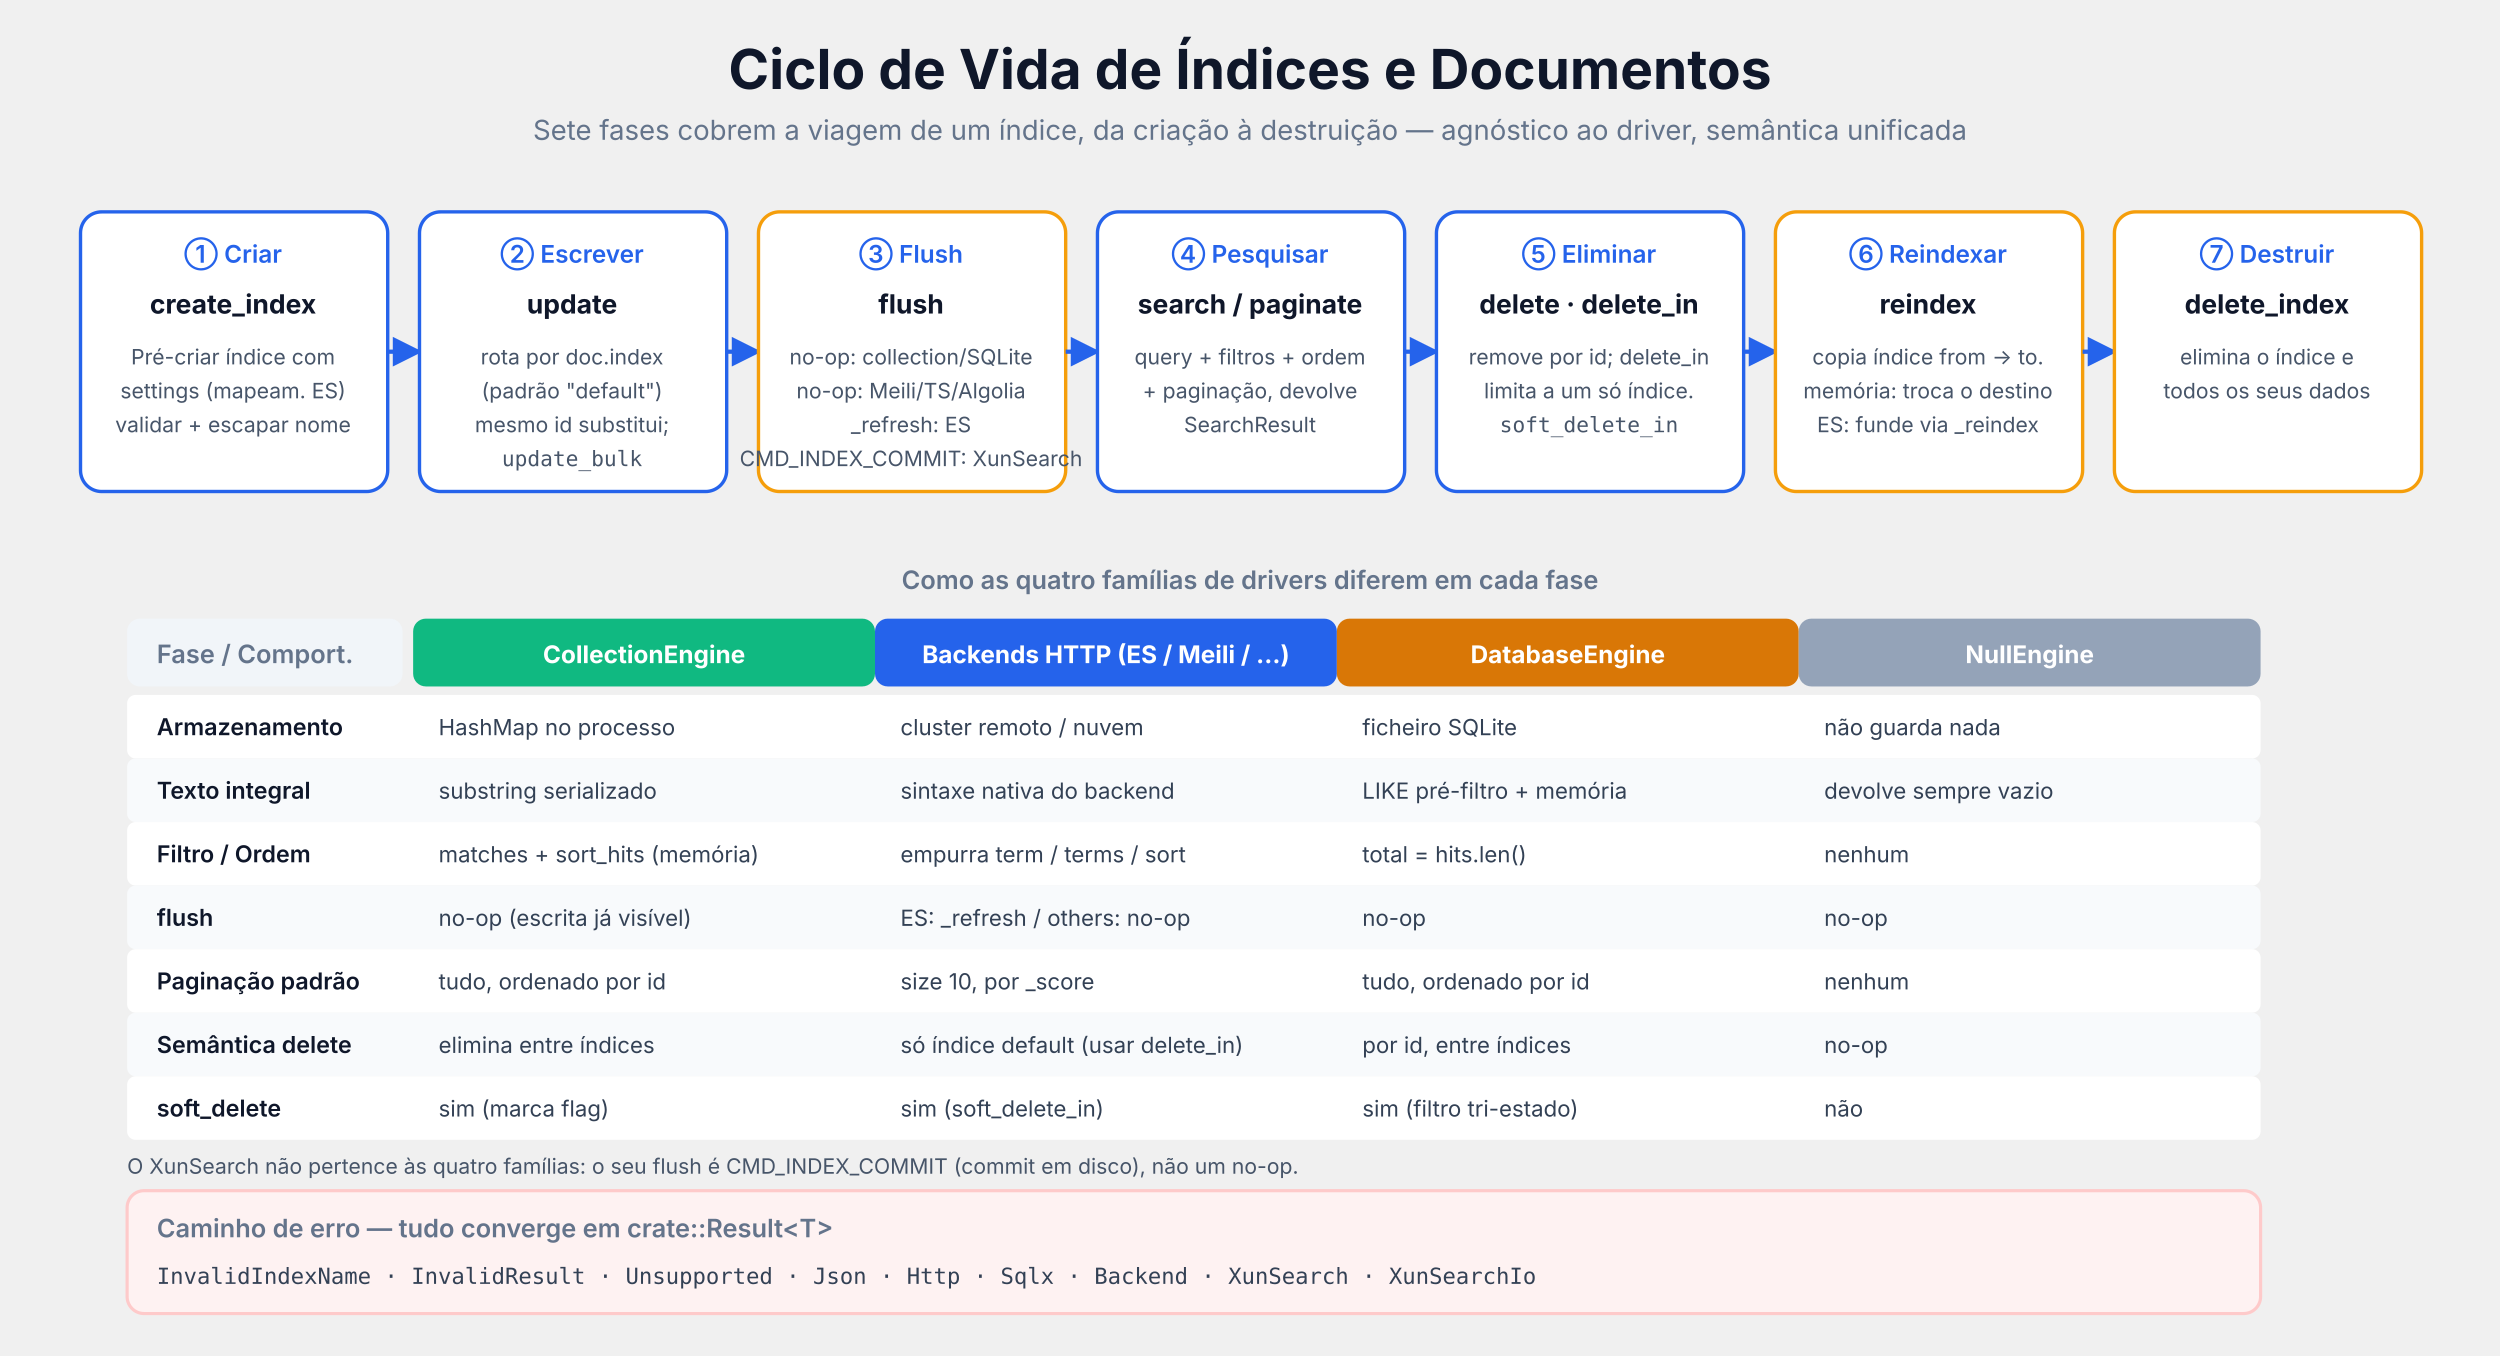
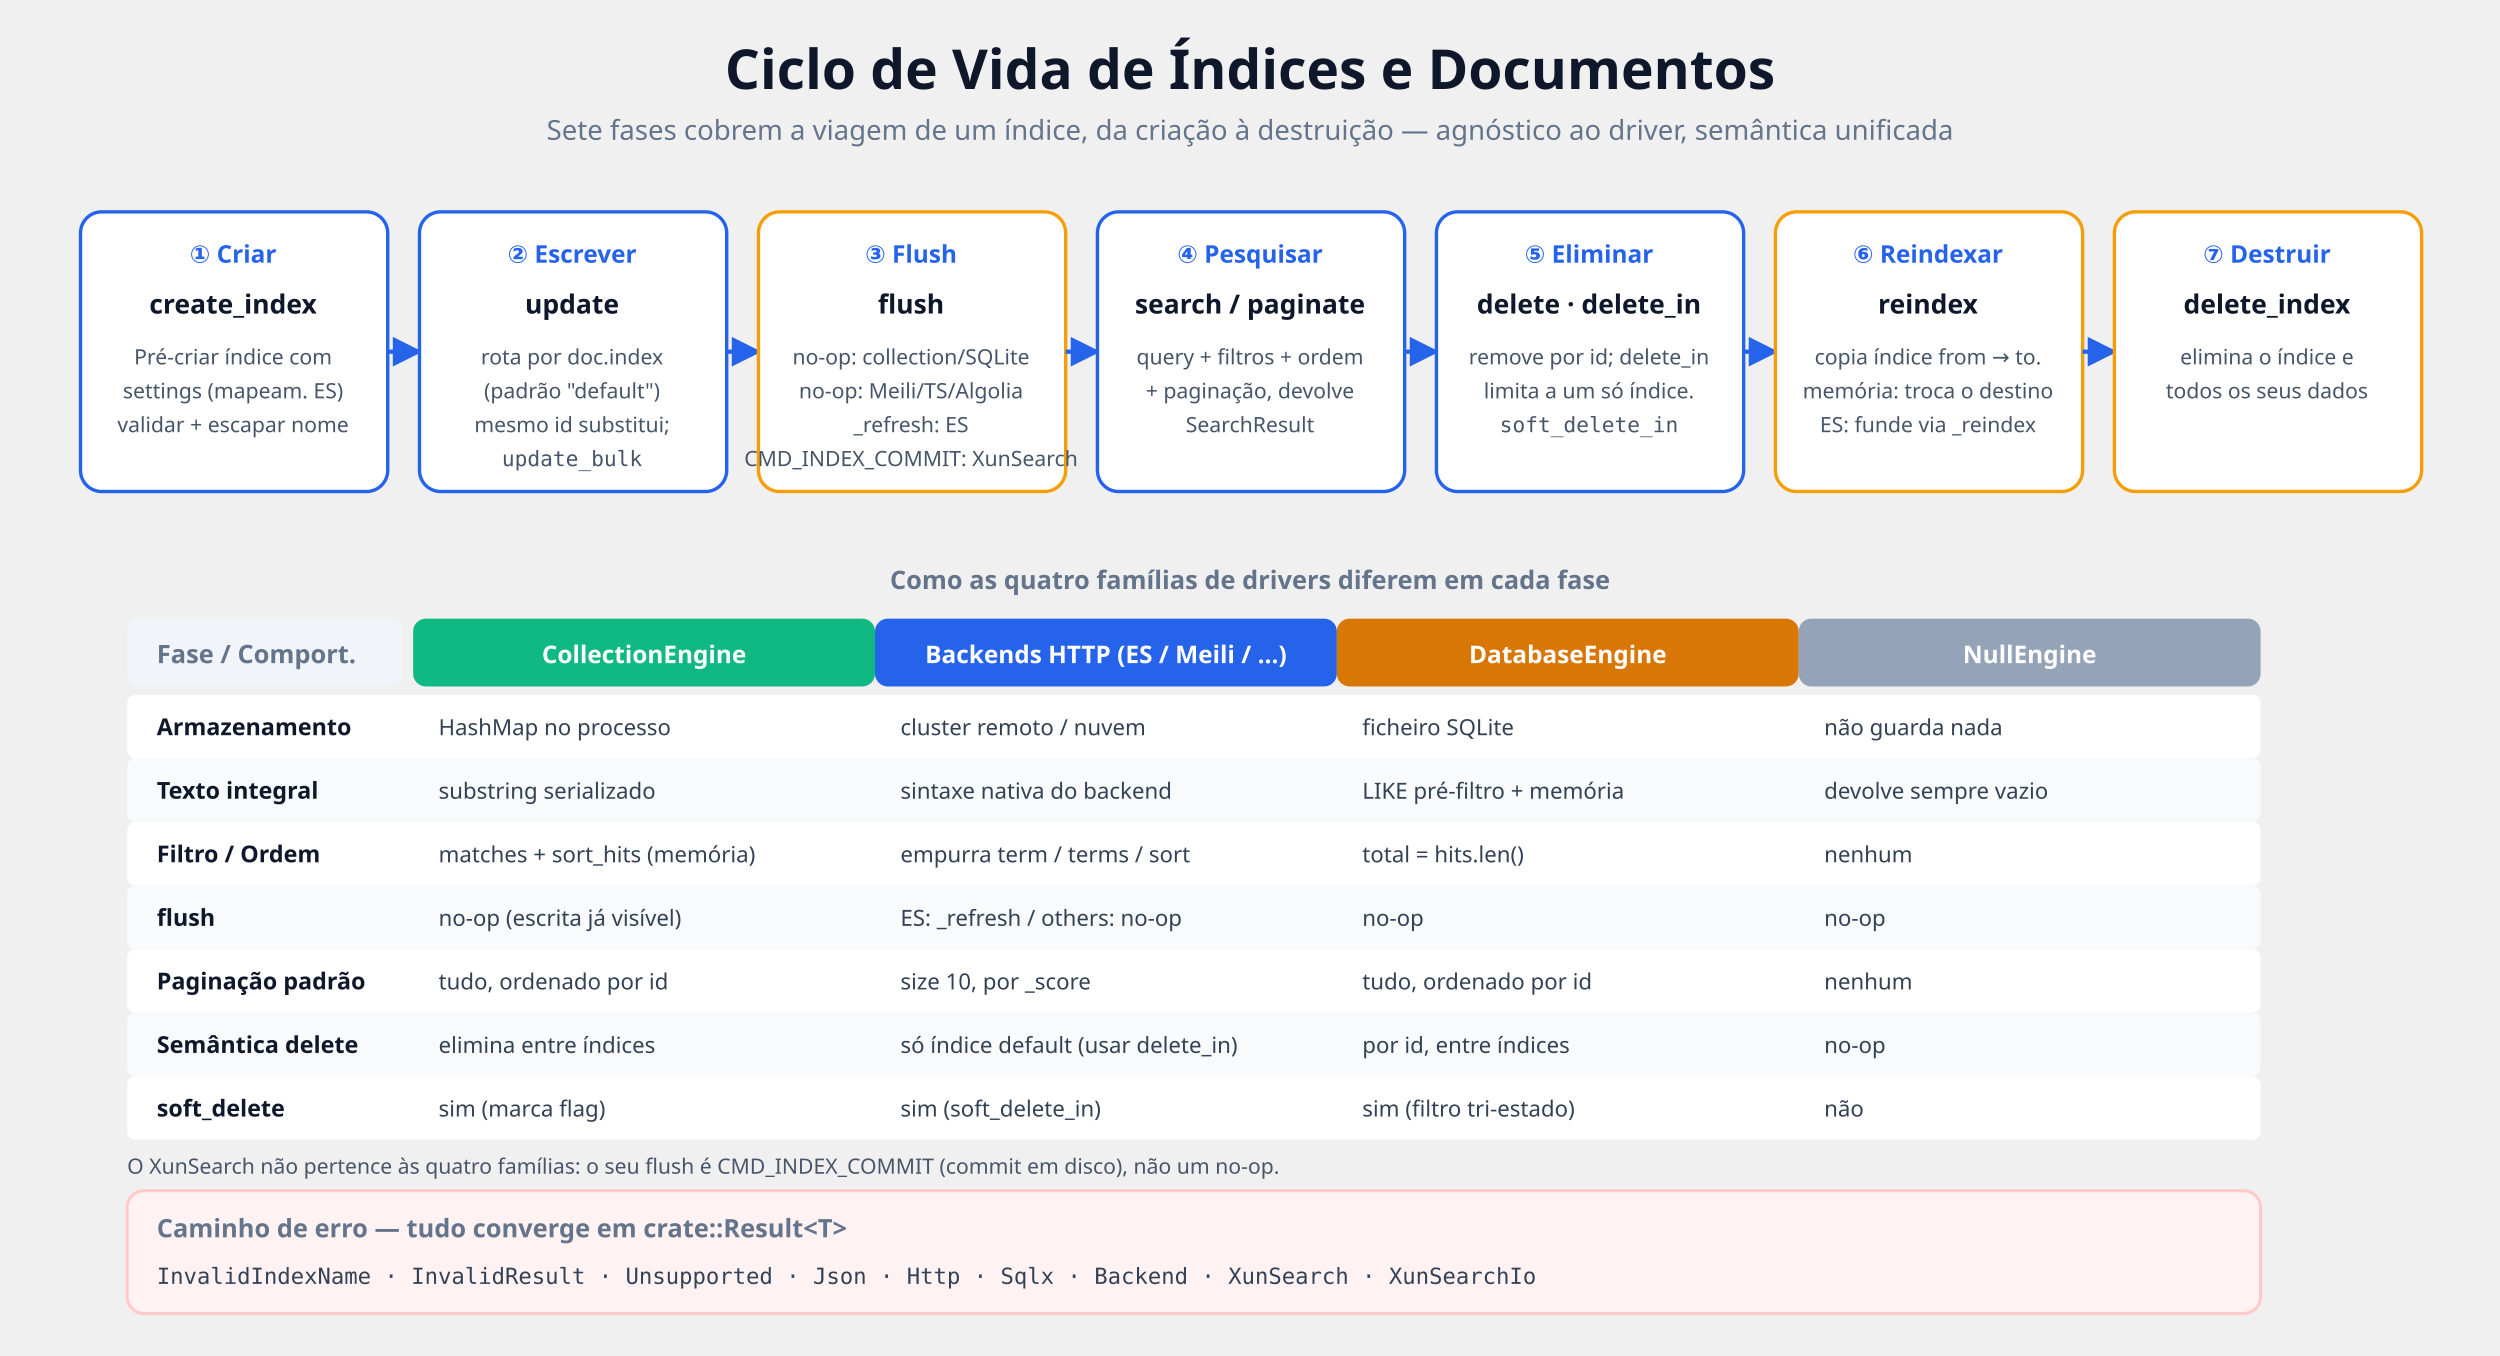
- <svg xmlns="http://www.w3.org/2000/svg" viewBox="0 0 1180 640" font-family="system-ui, -apple-system, 'Segoe UI', sans-serif" role="img" aria-labelledby="lifeTitle">
+ <svg xmlns="http://www.w3.org/2000/svg" viewBox="0 0 1180 640" font-family="system-ui, sans-serif" role="img" aria-labelledby="lifeTitle">
  <defs>
    <marker id="arrow2" viewBox="0 0 10 10" refX="9" refY="5" markerWidth="7" markerHeight="7" orient="auto-start-reverse">
      <path d="M 0 0 L 10 5 L 0 10 z" fill="#2563eb" />
    </marker>
    <style>
      .title { font-size: 26px; font-weight: 700; fill: #0f172a; }
      .sub   { font-size: 13px; fill: #64748b; }
      .node  { fill: #ffffff; stroke: #2563eb; stroke-width: 1.6; }
      .node-alt { stroke: #f59e0b; }
      .step  { font-size: 11.5px; font-weight: 600; fill: #2563eb; }
      .name  { font-size: 12.5px; font-weight: 700; fill: #0f172a; }
      .desc  { font-size: 10px; fill: #475569; }
      .hdr   { font-size: 11.5px; font-weight: 700; fill: #ffffff; }
      .cell  { font-size: 10.5px; fill: #334155; }
      .rowlb { font-size: 11px; font-weight: 600; fill: #0f172a; }
      .lbl   { font-size: 12px; fill: #64748b; font-weight: 600; }
-       .mono  { font-family: ui-monospace, SFMono-Regular, Menlo, monospace; }
+       .mono  { font-family: ui-monospace, monospace; }
    </style>
  </defs>
  <text x="590" y="42" text-anchor="middle" class="title">Ciclo de Vida de Índices e Documentos</text>
  <text x="590" y="66" text-anchor="middle" class="sub">Sete fases cobrem a viagem de um índice, da criação à destruição — agnóstico ao driver, semântica unificada</text>
  <rect x="38" y="100" width="145" height="132" rx="10" class="node" />
  <text x="110" y="124" text-anchor="middle" class="step">① Criar</text>
  <text x="110" y="148" text-anchor="middle" class="name">create_index</text>
  <text x="110" y="172" text-anchor="middle" class="desc">Pré-criar índice com</text>
  <text x="110" y="188" text-anchor="middle" class="desc">settings (mapeam. ES)</text>
  <text x="110" y="204" text-anchor="middle" class="desc">validar + escapar nome</text>
  <line x1="183" y1="166" x2="198" y2="166" stroke="#2563eb" stroke-width="2" marker-end="url(#arrow2)" />
  <rect x="198" y="100" width="145" height="132" rx="10" class="node" />
  <text x="270" y="124" text-anchor="middle" class="step">② Escrever</text>
  <text x="270" y="148" text-anchor="middle" class="name">update</text>
  <text x="270" y="172" text-anchor="middle" class="desc">rota por doc.index</text>
  <text x="270" y="188" text-anchor="middle" class="desc">(padrão "default")</text>
  <text x="270" y="204" text-anchor="middle" class="desc">mesmo id substitui;</text>
  <text x="270" y="220" text-anchor="middle" class="desc mono">update_bulk</text>
  <line x1="343" y1="166" x2="358" y2="166" stroke="#2563eb" stroke-width="2" marker-end="url(#arrow2)" />
  <rect x="358" y="100" width="145" height="132" rx="10" class="node node-alt" />
  <text x="430" y="124" text-anchor="middle" class="step">③ Flush</text>
  <text x="430" y="148" text-anchor="middle" class="name">flush</text>
  <text x="430" y="172" text-anchor="middle" class="desc">no-op: collection/SQLite</text>
  <text x="430" y="188" text-anchor="middle" class="desc">no-op: Meili/TS/Algolia</text>
  <text x="430" y="204" text-anchor="middle" class="desc">_refresh: ES</text>
  <text x="430" y="220" text-anchor="middle" class="desc">CMD_INDEX_COMMIT: XunSearch</text>
  <line x1="503" y1="166" x2="518" y2="166" stroke="#2563eb" stroke-width="2" marker-end="url(#arrow2)" />
  <rect x="518" y="100" width="145" height="132" rx="10" class="node" />
  <text x="590" y="124" text-anchor="middle" class="step">④ Pesquisar</text>
  <text x="590" y="148" text-anchor="middle" class="name">search / paginate</text>
  <text x="590" y="172" text-anchor="middle" class="desc">query + filtros + ordem</text>
  <text x="590" y="188" text-anchor="middle" class="desc">+ paginação, devolve</text>
  <text x="590" y="204" text-anchor="middle" class="desc">SearchResult</text>
  <line x1="663" y1="166" x2="678" y2="166" stroke="#2563eb" stroke-width="2" marker-end="url(#arrow2)" />
  <rect x="678" y="100" width="145" height="132" rx="10" class="node" />
  <text x="750" y="124" text-anchor="middle" class="step">⑤ Eliminar</text>
  <text x="750" y="148" text-anchor="middle" class="name">delete · delete_in</text>
  <text x="750" y="172" text-anchor="middle" class="desc">remove por id; delete_in</text>
  <text x="750" y="188" text-anchor="middle" class="desc">limita a um só índice.</text>
  <text x="750" y="204" text-anchor="middle" class="desc mono">soft_delete_in</text>
  <line x1="823" y1="166" x2="838" y2="166" stroke="#2563eb" stroke-width="2" marker-end="url(#arrow2)" />
  <rect x="838" y="100" width="145" height="132" rx="10" class="node node-alt" />
  <text x="910" y="124" text-anchor="middle" class="step">⑥ Reindexar</text>
  <text x="910" y="148" text-anchor="middle" class="name">reindex</text>
  <text x="910" y="172" text-anchor="middle" class="desc">copia índice from → to.</text>
  <text x="910" y="188" text-anchor="middle" class="desc">memória: troca o destino</text>
  <text x="910" y="204" text-anchor="middle" class="desc">ES: funde via _reindex</text>
  <line x1="983" y1="166" x2="998" y2="166" stroke="#2563eb" stroke-width="2" marker-end="url(#arrow2)" />
  <rect x="998" y="100" width="145" height="132" rx="10" class="node node-alt" />
  <text x="1070" y="124" text-anchor="middle" class="step">⑦ Destruir</text>
  <text x="1070" y="148" text-anchor="middle" class="name">delete_index</text>
  <text x="1070" y="172" text-anchor="middle" class="desc">elimina o índice e</text>
  <text x="1070" y="188" text-anchor="middle" class="desc">todos os seus dados</text>
  <text x="590" y="278" text-anchor="middle" class="lbl">Como as quatro famílias de drivers diferem em cada fase</text>
  <rect x="60" y="292" width="130" height="32" rx="6" fill="#f1f5f9" />
  <rect x="195" y="292" width="218" height="32" rx="6" fill="#10b981" />
  <rect x="413" y="292" width="218" height="32" rx="6" fill="#2563eb" />
  <rect x="631" y="292" width="218" height="32" rx="6" fill="#d97706" />
  <rect x="849" y="292" width="218" height="32" rx="6" fill="#94a3b8" />
  <text x="74" y="313" class="lbl">Fase / Comport.</text>
  <text x="304" y="313" text-anchor="middle" class="hdr">CollectionEngine</text>
  <text x="522" y="313" text-anchor="middle" class="hdr">Backends HTTP (ES / Meili / …)</text>
  <text x="740" y="313" text-anchor="middle" class="hdr">DatabaseEngine</text>
  <text x="958" y="313" text-anchor="middle" class="hdr">NullEngine</text>
  <rect x="60" y="328" width="1007" height="30" rx="4" fill="#ffffff" />
  <text x="74" y="347" class="rowlb">Armazenamento</text>
  <text x="207" y="347" class="cell">HashMap no processo</text>
  <text x="425" y="347" class="cell">cluster remoto / nuvem</text>
  <text x="643" y="347" class="cell">ficheiro SQLite</text>
  <text x="861" y="347" class="cell">não guarda nada</text>
  <rect x="60" y="358" width="1007" height="30" rx="4" fill="#f8fafc" />
  <text x="74" y="377" class="rowlb">Texto integral</text>
  <text x="207" y="377" class="cell">substring serializado</text>
  <text x="425" y="377" class="cell">sintaxe nativa do backend</text>
  <text x="643" y="377" class="cell">LIKE pré-filtro + memória</text>
  <text x="861" y="377" class="cell">devolve sempre vazio</text>
  <rect x="60" y="388" width="1007" height="30" rx="4" fill="#ffffff" />
  <text x="74" y="407" class="rowlb">Filtro / Ordem</text>
  <text x="207" y="407" class="cell">matches + sort_hits (memória)</text>
  <text x="425" y="407" class="cell">empurra term / terms / sort</text>
  <text x="643" y="407" class="cell">total = hits.len()</text>
  <text x="861" y="407" class="cell">nenhum</text>
  <rect x="60" y="418" width="1007" height="30" rx="4" fill="#f8fafc" />
  <text x="74" y="437" class="rowlb">flush</text>
  <text x="207" y="437" class="cell">no-op (escrita já visível)</text>
  <text x="425" y="437" class="cell">ES: _refresh / others: no-op</text>
  <text x="643" y="437" class="cell">no-op</text>
  <text x="861" y="437" class="cell">no-op</text>
  <rect x="60" y="448" width="1007" height="30" rx="4" fill="#ffffff" />
  <text x="74" y="467" class="rowlb">Paginação padrão</text>
  <text x="207" y="467" class="cell">tudo, ordenado por id</text>
  <text x="425" y="467" class="cell">size 10, por _score</text>
  <text x="643" y="467" class="cell">tudo, ordenado por id</text>
  <text x="861" y="467" class="cell">nenhum</text>
  <rect x="60" y="478" width="1007" height="30" rx="4" fill="#f8fafc" />
  <text x="74" y="497" class="rowlb">Semântica delete</text>
  <text x="207" y="497" class="cell">elimina entre índices</text>
  <text x="425" y="497" class="cell">só índice default (usar delete_in)</text>
  <text x="643" y="497" class="cell">por id, entre índices</text>
  <text x="861" y="497" class="cell">no-op</text>
  <rect x="60" y="508" width="1007" height="30" rx="4" fill="#ffffff" />
  <text x="74" y="527" class="rowlb">soft_delete</text>
  <text x="207" y="527" class="cell">sim (marca flag)</text>
  <text x="425" y="527" class="cell">sim (soft_delete_in)</text>
  <text x="643" y="527" class="cell">sim (filtro tri-estado)</text>
  <text x="861" y="527" class="cell">não</text>
  <text x="60" y="554" class="desc">O XunSearch não pertence às quatro famílias: o seu flush é CMD_INDEX_COMMIT (commit em disco), não um no-op.</text>
  <rect x="60" y="562" width="1007" height="58" rx="8" fill="#fef2f2" stroke="#fecaca" stroke-width="1.5" />
  <text x="74" y="584" class="lbl">Caminho de erro — tudo converge em crate::Result&lt;T&gt;</text>
  <text x="74" y="606" class="cell mono">InvalidIndexName · InvalidResult · Unsupported · Json · Http · Sqlx · Backend · XunSearch · XunSearchIo</text>
</svg>
